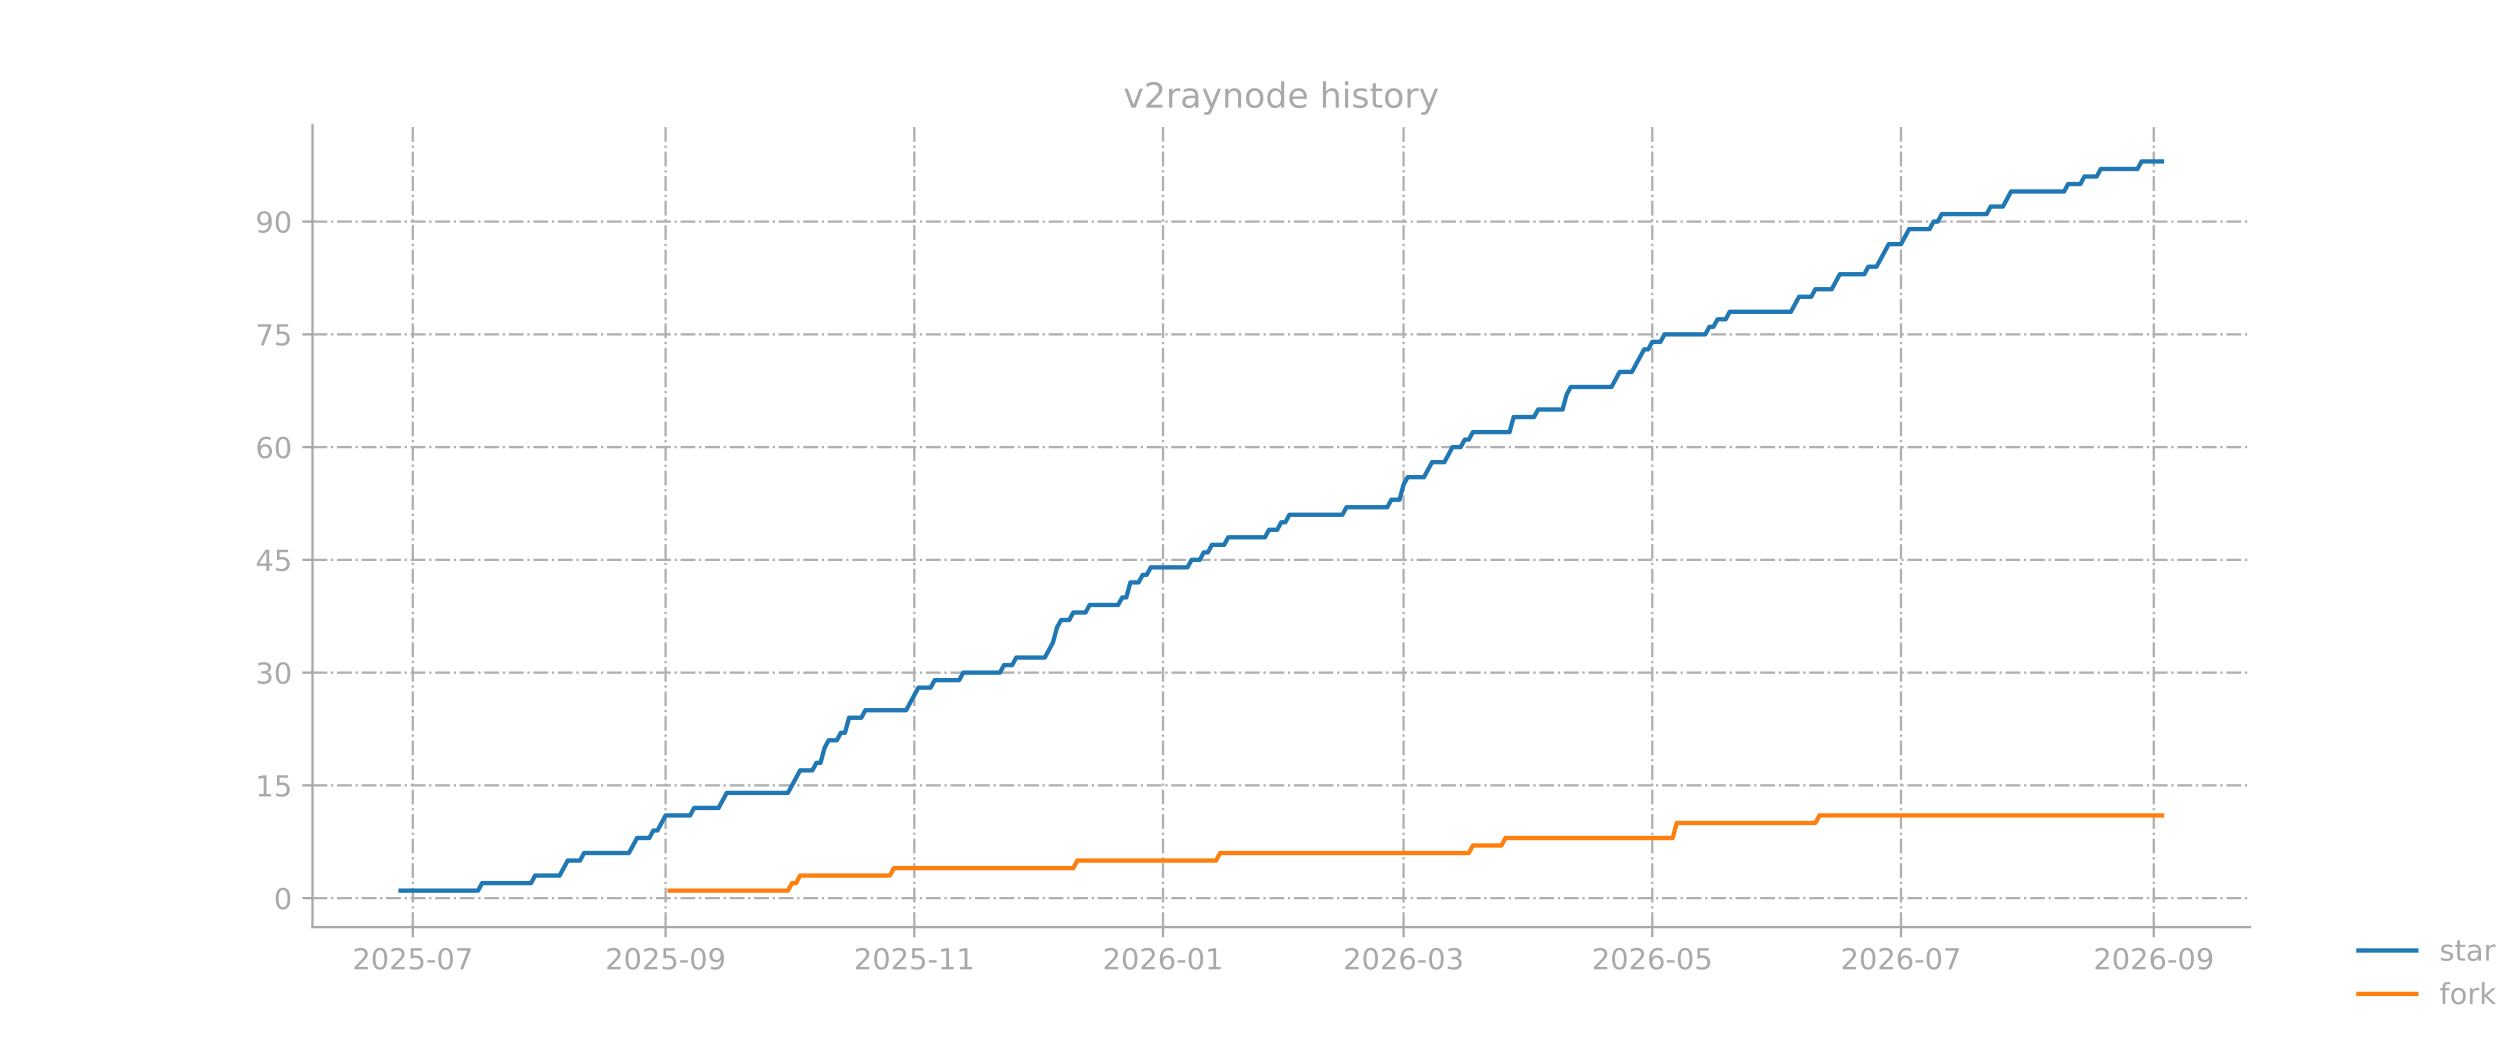
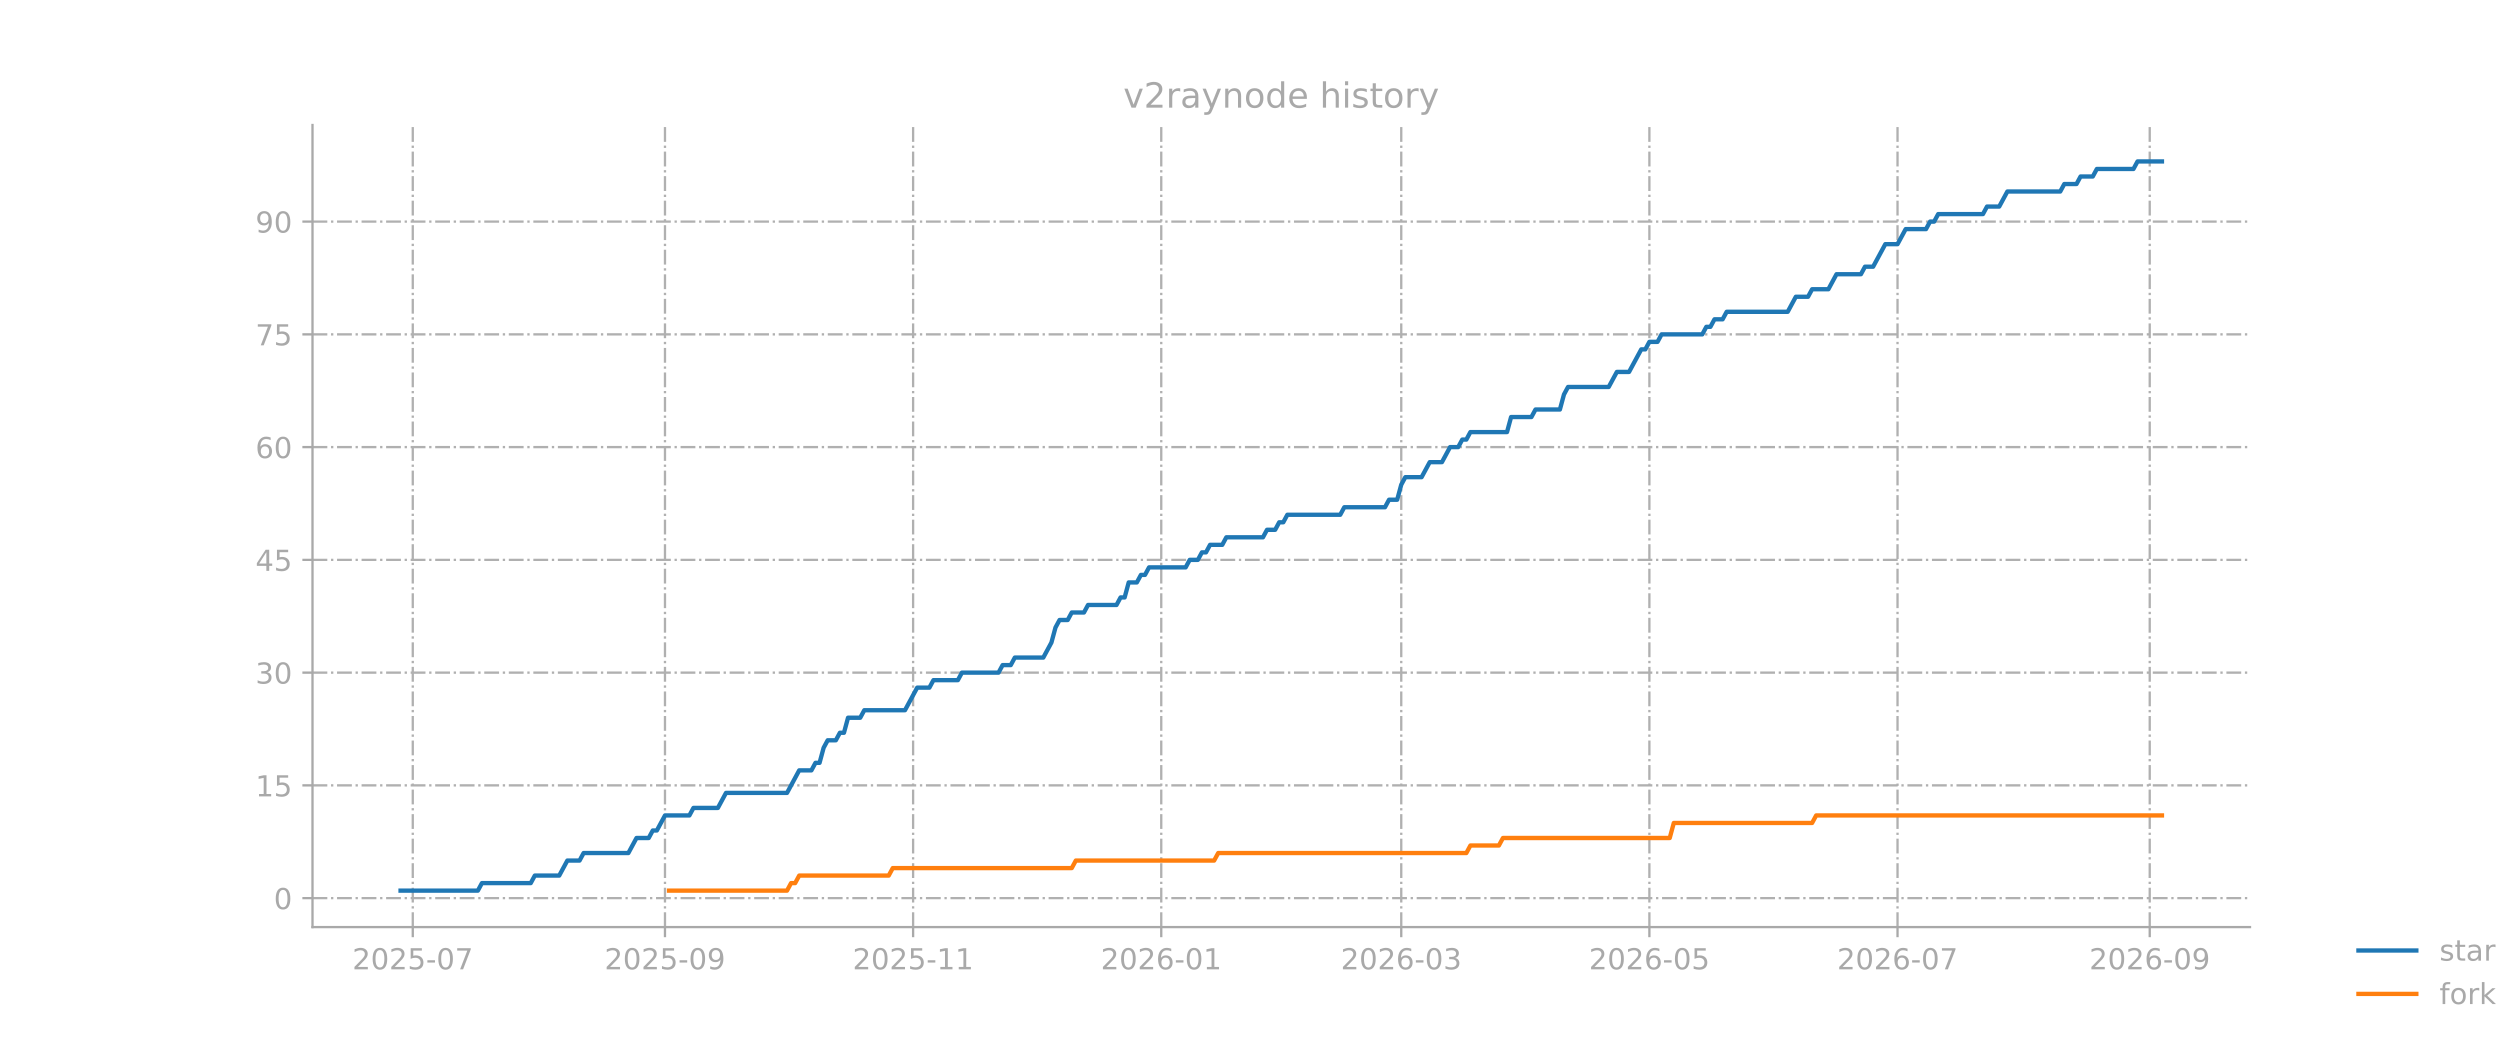
<svg xmlns="http://www.w3.org/2000/svg" xmlns:xlink="http://www.w3.org/1999/xlink" width="864pt" height="360pt" viewBox="0 0 864 360" version="1.1">
  <defs>
    <style type="text/css">*{stroke-linejoin: round; stroke-linecap: butt}</style>
  </defs>
  <g id="figure_1">
    <g id="patch_1">
      <path d="M 0 360  L 864 360  L 864 0  L 0 0  L 0 360  z " style="fill: none; opacity: 0" />
    </g>
    <g id="axes_1">
      <g id="patch_2">
        <path d="M 108 320.4  L 777.6 320.4  L 777.6 43.2  L 108 43.2  L 108 320.4  z " style="fill: none; opacity: 0" />
      </g>
      <g id="matplotlib.axis_1">
        <g id="xtick_1">
          <g id="line2d_1">
-             <path d="M 142.664 320.4  L 142.664 43.2  " clip-path="url(#p2cc0079e86)" style="fill: none; stroke-dasharray: 5.12,1.28,0.8,1.28; stroke-dashoffset: 0; stroke: #b0b0b0; stroke-width: 0.8" />
+             <path d="M 142.654 320.4  L 142.654 43.2  " clip-path="url(#pfc398fac11)" style="fill: none; stroke-dasharray: 5.12,1.28,0.8,1.28; stroke-dashoffset: 0; stroke: #b0b0b0; stroke-width: 0.8" />
          </g>
          <g id="line2d_2">
            <defs>
-               <path id="m8edca31c92" d="M 0 0  L 0 3.5  " style="stroke: #a9a9a9; stroke-width: 0.8" />
+               <path id="m923038d996" d="M 0 0  L 0 3.5  " style="stroke: #a9a9a9; stroke-width: 0.8" />
            </defs>
            <g>
-               <use xlink:href="#m8edca31c92" x="142.664" y="320.4" style="fill: #a9a9a9; stroke: #a9a9a9; stroke-width: 0.8" />
+               <use xlink:href="#m923038d996" x="142.654" y="320.4" style="fill: #a9a9a9; stroke: #a9a9a9; stroke-width: 0.8" />
            </g>
          </g>
          <g id="text_1">
-             <g style="fill: #a9a9a9" transform="translate(121.7722 334.9977) scale(0.1 -0.1)">
+             <g style="fill: #a9a9a9" transform="translate(121.7625 334.9977) scale(0.1 -0.1)">
              <defs>
                <path id="DejaVuSans-15" d="M 1228 531  L 3431 531  L 3431 0  L 469 0  L 469 531  Q 828 903 1448 1529  Q 2069 2156 2228 2338  Q 2531 2678 2651 2914  Q 2772 3150 2772 3378  Q 2772 3750 2511 3984  Q 2250 4219 1831 4219  Q 1534 4219 1204 4116  Q 875 4013 500 3803  L 500 4441  Q 881 4594 1212 4672  Q 1544 4750 1819 4750  Q 2544 4750 2975 4387  Q 3406 4025 3406 3419  Q 3406 3131 3298 2873  Q 3191 2616 2906 2266  Q 2828 2175 2409 1742  Q 1991 1309 1228 531  z " transform="scale(0.015625)" />
                <path id="DejaVuSans-13" d="M 2034 4250  Q 1547 4250 1301 3770  Q 1056 3291 1056 2328  Q 1056 1369 1301 889  Q 1547 409 2034 409  Q 2525 409 2770 889  Q 3016 1369 3016 2328  Q 3016 3291 2770 3770  Q 2525 4250 2034 4250  z M 2034 4750  Q 2819 4750 3233 4129  Q 3647 3509 3647 2328  Q 3647 1150 3233 529  Q 2819 -91 2034 -91  Q 1250 -91 836 529  Q 422 1150 422 2328  Q 422 3509 836 4129  Q 1250 4750 2034 4750  z " transform="scale(0.015625)" />
                <path id="DejaVuSans-18" d="M 691 4666  L 3169 4666  L 3169 4134  L 1269 4134  L 1269 2991  Q 1406 3038 1543 3061  Q 1681 3084 1819 3084  Q 2600 3084 3056 2656  Q 3513 2228 3513 1497  Q 3513 744 3044 326  Q 2575 -91 1722 -91  Q 1428 -91 1123 -41  Q 819 9 494 109  L 494 744  Q 775 591 1075 516  Q 1375 441 1709 441  Q 2250 441 2565 725  Q 2881 1009 2881 1497  Q 2881 1984 2565 2268  Q 2250 2553 1709 2553  Q 1456 2553 1204 2497  Q 953 2441 691 2322  L 691 4666  z " transform="scale(0.015625)" />
                <path id="DejaVuSans-10" d="M 313 2009  L 1997 2009  L 1997 1497  L 313 1497  L 313 2009  z " transform="scale(0.015625)" />
                <path id="DejaVuSans-1a" d="M 525 4666  L 3525 4666  L 3525 4397  L 1831 0  L 1172 0  L 2766 4134  L 525 4134  L 525 4666  z " transform="scale(0.015625)" />
              </defs>
              <use xlink:href="#DejaVuSans-15" />
              <use xlink:href="#DejaVuSans-13" transform="translate(63.625 0)" />
              <use xlink:href="#DejaVuSans-15" transform="translate(127.25 0)" />
              <use xlink:href="#DejaVuSans-18" transform="translate(190.875 0)" />
              <use xlink:href="#DejaVuSans-10" transform="translate(254.5 0)" />
              <use xlink:href="#DejaVuSans-13" transform="translate(290.5781 0)" />
              <use xlink:href="#DejaVuSans-1a" transform="translate(354.2031 0)" />
            </g>
          </g>
        </g>
        <g id="xtick_2">
          <g id="line2d_3">
-             <path d="M 230.027 320.4  L 230.027 43.2  " clip-path="url(#p2cc0079e86)" style="fill: none; stroke-dasharray: 5.12,1.28,0.8,1.28; stroke-dashoffset: 0; stroke: #b0b0b0; stroke-width: 0.8" />
+             <path d="M 229.816 320.4  L 229.816 43.2  " clip-path="url(#pfc398fac11)" style="fill: none; stroke-dasharray: 5.12,1.28,0.8,1.28; stroke-dashoffset: 0; stroke: #b0b0b0; stroke-width: 0.8" />
          </g>
          <g id="line2d_4">
            <g>
-               <use xlink:href="#m8edca31c92" x="230.027" y="320.4" style="fill: #a9a9a9; stroke: #a9a9a9; stroke-width: 0.8" />
+               <use xlink:href="#m923038d996" x="229.816" y="320.4" style="fill: #a9a9a9; stroke: #a9a9a9; stroke-width: 0.8" />
            </g>
          </g>
          <g id="text_2">
-             <g style="fill: #a9a9a9" transform="translate(209.1359 334.9977) scale(0.1 -0.1)">
+             <g style="fill: #a9a9a9" transform="translate(208.9243 334.9977) scale(0.1 -0.1)">
              <defs>
                <path id="DejaVuSans-1c" d="M 703 97  L 703 672  Q 941 559 1184 500  Q 1428 441 1663 441  Q 2288 441 2617 861  Q 2947 1281 2994 2138  Q 2813 1869 2534 1725  Q 2256 1581 1919 1581  Q 1219 1581 811 2004  Q 403 2428 403 3163  Q 403 3881 828 4315  Q 1253 4750 1959 4750  Q 2769 4750 3195 4129  Q 3622 3509 3622 2328  Q 3622 1225 3098 567  Q 2575 -91 1691 -91  Q 1453 -91 1209 -44  Q 966 3 703 97  z M 1959 2075  Q 2384 2075 2632 2365  Q 2881 2656 2881 3163  Q 2881 3666 2632 3958  Q 2384 4250 1959 4250  Q 1534 4250 1286 3958  Q 1038 3666 1038 3163  Q 1038 2656 1286 2365  Q 1534 2075 1959 2075  z " transform="scale(0.015625)" />
              </defs>
              <use xlink:href="#DejaVuSans-15" />
              <use xlink:href="#DejaVuSans-13" transform="translate(63.625 0)" />
              <use xlink:href="#DejaVuSans-15" transform="translate(127.25 0)" />
              <use xlink:href="#DejaVuSans-18" transform="translate(190.875 0)" />
              <use xlink:href="#DejaVuSans-10" transform="translate(254.5 0)" />
              <use xlink:href="#DejaVuSans-13" transform="translate(290.5781 0)" />
              <use xlink:href="#DejaVuSans-1c" transform="translate(354.2031 0)" />
            </g>
          </g>
        </g>
        <g id="xtick_3">
          <g id="line2d_5">
-             <path d="M 315.982 320.4  L 315.982 43.2  " clip-path="url(#p2cc0079e86)" style="fill: none; stroke-dasharray: 5.12,1.28,0.8,1.28; stroke-dashoffset: 0; stroke: #b0b0b0; stroke-width: 0.8" />
+             <path d="M 315.572 320.4  L 315.572 43.2  " clip-path="url(#pfc398fac11)" style="fill: none; stroke-dasharray: 5.12,1.28,0.8,1.28; stroke-dashoffset: 0; stroke: #b0b0b0; stroke-width: 0.8" />
          </g>
          <g id="line2d_6">
            <g>
-               <use xlink:href="#m8edca31c92" x="315.982" y="320.4" style="fill: #a9a9a9; stroke: #a9a9a9; stroke-width: 0.8" />
+               <use xlink:href="#m923038d996" x="315.572" y="320.4" style="fill: #a9a9a9; stroke: #a9a9a9; stroke-width: 0.8" />
            </g>
          </g>
          <g id="text_3">
-             <g style="fill: #a9a9a9" transform="translate(295.0904 334.9977) scale(0.1 -0.1)">
+             <g style="fill: #a9a9a9" transform="translate(294.6804 334.9977) scale(0.1 -0.1)">
              <defs>
                <path id="DejaVuSans-14" d="M 794 531  L 1825 531  L 1825 4091  L 703 3866  L 703 4441  L 1819 4666  L 2450 4666  L 2450 531  L 3481 531  L 3481 0  L 794 0  L 794 531  z " transform="scale(0.015625)" />
              </defs>
              <use xlink:href="#DejaVuSans-15" />
              <use xlink:href="#DejaVuSans-13" transform="translate(63.625 0)" />
              <use xlink:href="#DejaVuSans-15" transform="translate(127.25 0)" />
              <use xlink:href="#DejaVuSans-18" transform="translate(190.875 0)" />
              <use xlink:href="#DejaVuSans-10" transform="translate(254.5 0)" />
              <use xlink:href="#DejaVuSans-14" transform="translate(290.5781 0)" />
              <use xlink:href="#DejaVuSans-14" transform="translate(354.2031 0)" />
            </g>
          </g>
        </g>
        <g id="xtick_4">
          <g id="line2d_7">
-             <path d="M 401.936 320.4  L 401.936 43.2  " clip-path="url(#p2cc0079e86)" style="fill: none; stroke-dasharray: 5.12,1.28,0.8,1.28; stroke-dashoffset: 0; stroke: #b0b0b0; stroke-width: 0.8" />
+             <path d="M 401.328 320.4  L 401.328 43.2  " clip-path="url(#pfc398fac11)" style="fill: none; stroke-dasharray: 5.12,1.28,0.8,1.28; stroke-dashoffset: 0; stroke: #b0b0b0; stroke-width: 0.8" />
          </g>
          <g id="line2d_8">
            <g>
-               <use xlink:href="#m8edca31c92" x="401.936" y="320.4" style="fill: #a9a9a9; stroke: #a9a9a9; stroke-width: 0.8" />
+               <use xlink:href="#m923038d996" x="401.328" y="320.4" style="fill: #a9a9a9; stroke: #a9a9a9; stroke-width: 0.8" />
            </g>
          </g>
          <g id="text_4">
-             <g style="fill: #a9a9a9" transform="translate(381.045 334.9977) scale(0.1 -0.1)">
+             <g style="fill: #a9a9a9" transform="translate(380.4364 334.9977) scale(0.1 -0.1)">
              <defs>
                <path id="DejaVuSans-19" d="M 2113 2584  Q 1688 2584 1439 2293  Q 1191 2003 1191 1497  Q 1191 994 1439 701  Q 1688 409 2113 409  Q 2538 409 2786 701  Q 3034 994 3034 1497  Q 3034 2003 2786 2293  Q 2538 2584 2113 2584  z M 3366 4563  L 3366 3988  Q 3128 4100 2886 4159  Q 2644 4219 2406 4219  Q 1781 4219 1451 3797  Q 1122 3375 1075 2522  Q 1259 2794 1537 2939  Q 1816 3084 2150 3084  Q 2853 3084 3261 2657  Q 3669 2231 3669 1497  Q 3669 778 3244 343  Q 2819 -91 2113 -91  Q 1303 -91 875 529  Q 447 1150 447 2328  Q 447 3434 972 4092  Q 1497 4750 2381 4750  Q 2619 4750 2861 4703  Q 3103 4656 3366 4563  z " transform="scale(0.015625)" />
              </defs>
              <use xlink:href="#DejaVuSans-15" />
              <use xlink:href="#DejaVuSans-13" transform="translate(63.625 0)" />
              <use xlink:href="#DejaVuSans-15" transform="translate(127.25 0)" />
              <use xlink:href="#DejaVuSans-19" transform="translate(190.875 0)" />
              <use xlink:href="#DejaVuSans-10" transform="translate(254.5 0)" />
              <use xlink:href="#DejaVuSans-13" transform="translate(290.5781 0)" />
              <use xlink:href="#DejaVuSans-14" transform="translate(354.2031 0)" />
            </g>
          </g>
        </g>
        <g id="xtick_5">
          <g id="line2d_9">
-             <path d="M 485.073 320.4  L 485.073 43.2  " clip-path="url(#p2cc0079e86)" style="fill: none; stroke-dasharray: 5.12,1.28,0.8,1.28; stroke-dashoffset: 0; stroke: #b0b0b0; stroke-width: 0.8" />
+             <path d="M 484.272 320.4  L 484.272 43.2  " clip-path="url(#pfc398fac11)" style="fill: none; stroke-dasharray: 5.12,1.28,0.8,1.28; stroke-dashoffset: 0; stroke: #b0b0b0; stroke-width: 0.8" />
          </g>
          <g id="line2d_10">
            <g>
-               <use xlink:href="#m8edca31c92" x="485.073" y="320.4" style="fill: #a9a9a9; stroke: #a9a9a9; stroke-width: 0.8" />
+               <use xlink:href="#m923038d996" x="484.272" y="320.4" style="fill: #a9a9a9; stroke: #a9a9a9; stroke-width: 0.8" />
            </g>
          </g>
          <g id="text_5">
-             <g style="fill: #a9a9a9" transform="translate(464.1813 334.9977) scale(0.1 -0.1)">
+             <g style="fill: #a9a9a9" transform="translate(463.3808 334.9977) scale(0.1 -0.1)">
              <defs>
                <path id="DejaVuSans-16" d="M 2597 2516  Q 3050 2419 3304 2112  Q 3559 1806 3559 1356  Q 3559 666 3084 287  Q 2609 -91 1734 -91  Q 1441 -91 1130 -33  Q 819 25 488 141  L 488 750  Q 750 597 1062 519  Q 1375 441 1716 441  Q 2309 441 2620 675  Q 2931 909 2931 1356  Q 2931 1769 2642 2001  Q 2353 2234 1838 2234  L 1294 2234  L 1294 2753  L 1863 2753  Q 2328 2753 2575 2939  Q 2822 3125 2822 3475  Q 2822 3834 2567 4026  Q 2313 4219 1838 4219  Q 1578 4219 1281 4162  Q 984 4106 628 3988  L 628 4550  Q 988 4650 1302 4700  Q 1616 4750 1894 4750  Q 2613 4750 3031 4423  Q 3450 4097 3450 3541  Q 3450 3153 3228 2886  Q 3006 2619 2597 2516  z " transform="scale(0.015625)" />
              </defs>
              <use xlink:href="#DejaVuSans-15" />
              <use xlink:href="#DejaVuSans-13" transform="translate(63.625 0)" />
              <use xlink:href="#DejaVuSans-15" transform="translate(127.25 0)" />
              <use xlink:href="#DejaVuSans-19" transform="translate(190.875 0)" />
              <use xlink:href="#DejaVuSans-10" transform="translate(254.5 0)" />
              <use xlink:href="#DejaVuSans-13" transform="translate(290.5781 0)" />
              <use xlink:href="#DejaVuSans-16" transform="translate(354.2031 0)" />
            </g>
          </g>
        </g>
        <g id="xtick_6">
          <g id="line2d_11">
-             <path d="M 571.027 320.4  L 571.027 43.2  " clip-path="url(#p2cc0079e86)" style="fill: none; stroke-dasharray: 5.12,1.28,0.8,1.28; stroke-dashoffset: 0; stroke: #b0b0b0; stroke-width: 0.8" />
+             <path d="M 570.028 320.4  L 570.028 43.2  " clip-path="url(#pfc398fac11)" style="fill: none; stroke-dasharray: 5.12,1.28,0.8,1.28; stroke-dashoffset: 0; stroke: #b0b0b0; stroke-width: 0.8" />
          </g>
          <g id="line2d_12">
            <g>
-               <use xlink:href="#m8edca31c92" x="571.027" y="320.4" style="fill: #a9a9a9; stroke: #a9a9a9; stroke-width: 0.8" />
+               <use xlink:href="#m923038d996" x="570.028" y="320.4" style="fill: #a9a9a9; stroke: #a9a9a9; stroke-width: 0.8" />
            </g>
          </g>
          <g id="text_6">
-             <g style="fill: #a9a9a9" transform="translate(550.1359 334.9977) scale(0.1 -0.1)">
+             <g style="fill: #a9a9a9" transform="translate(549.1368 334.9977) scale(0.1 -0.1)">
              <use xlink:href="#DejaVuSans-15" />
              <use xlink:href="#DejaVuSans-13" transform="translate(63.625 0)" />
              <use xlink:href="#DejaVuSans-15" transform="translate(127.25 0)" />
              <use xlink:href="#DejaVuSans-19" transform="translate(190.875 0)" />
              <use xlink:href="#DejaVuSans-10" transform="translate(254.5 0)" />
              <use xlink:href="#DejaVuSans-13" transform="translate(290.5781 0)" />
              <use xlink:href="#DejaVuSans-18" transform="translate(354.2031 0)" />
            </g>
          </g>
        </g>
        <g id="xtick_7">
          <g id="line2d_13">
-             <path d="M 656.982 320.4  L 656.982 43.2  " clip-path="url(#p2cc0079e86)" style="fill: none; stroke-dasharray: 5.12,1.28,0.8,1.28; stroke-dashoffset: 0; stroke: #b0b0b0; stroke-width: 0.8" />
+             <path d="M 655.784 320.4  L 655.784 43.2  " clip-path="url(#pfc398fac11)" style="fill: none; stroke-dasharray: 5.12,1.28,0.8,1.28; stroke-dashoffset: 0; stroke: #b0b0b0; stroke-width: 0.8" />
          </g>
          <g id="line2d_14">
            <g>
-               <use xlink:href="#m8edca31c92" x="656.982" y="320.4" style="fill: #a9a9a9; stroke: #a9a9a9; stroke-width: 0.8" />
+               <use xlink:href="#m923038d996" x="655.784" y="320.4" style="fill: #a9a9a9; stroke: #a9a9a9; stroke-width: 0.8" />
            </g>
          </g>
          <g id="text_7">
-             <g style="fill: #a9a9a9" transform="translate(636.0904 334.9977) scale(0.1 -0.1)">
+             <g style="fill: #a9a9a9" transform="translate(634.8928 334.9977) scale(0.1 -0.1)">
              <use xlink:href="#DejaVuSans-15" />
              <use xlink:href="#DejaVuSans-13" transform="translate(63.625 0)" />
              <use xlink:href="#DejaVuSans-15" transform="translate(127.25 0)" />
              <use xlink:href="#DejaVuSans-19" transform="translate(190.875 0)" />
              <use xlink:href="#DejaVuSans-10" transform="translate(254.5 0)" />
              <use xlink:href="#DejaVuSans-13" transform="translate(290.5781 0)" />
              <use xlink:href="#DejaVuSans-1a" transform="translate(354.2031 0)" />
            </g>
          </g>
        </g>
        <g id="xtick_8">
          <g id="line2d_15">
-             <path d="M 744.345 320.4  L 744.345 43.2  " clip-path="url(#p2cc0079e86)" style="fill: none; stroke-dasharray: 5.12,1.28,0.8,1.28; stroke-dashoffset: 0; stroke: #b0b0b0; stroke-width: 0.8" />
+             <path d="M 742.946 320.4  L 742.946 43.2  " clip-path="url(#pfc398fac11)" style="fill: none; stroke-dasharray: 5.12,1.28,0.8,1.28; stroke-dashoffset: 0; stroke: #b0b0b0; stroke-width: 0.8" />
          </g>
          <g id="line2d_16">
            <g>
-               <use xlink:href="#m8edca31c92" x="744.345" y="320.4" style="fill: #a9a9a9; stroke: #a9a9a9; stroke-width: 0.8" />
+               <use xlink:href="#m923038d996" x="742.946" y="320.4" style="fill: #a9a9a9; stroke: #a9a9a9; stroke-width: 0.8" />
            </g>
          </g>
          <g id="text_8">
-             <g style="fill: #a9a9a9" transform="translate(723.454 334.9977) scale(0.1 -0.1)">
+             <g style="fill: #a9a9a9" transform="translate(722.0547 334.9977) scale(0.1 -0.1)">
              <use xlink:href="#DejaVuSans-15" />
              <use xlink:href="#DejaVuSans-13" transform="translate(63.625 0)" />
              <use xlink:href="#DejaVuSans-15" transform="translate(127.25 0)" />
              <use xlink:href="#DejaVuSans-19" transform="translate(190.875 0)" />
              <use xlink:href="#DejaVuSans-10" transform="translate(254.5 0)" />
              <use xlink:href="#DejaVuSans-13" transform="translate(290.5781 0)" />
              <use xlink:href="#DejaVuSans-1c" transform="translate(354.2031 0)" />
            </g>
          </g>
        </g>
      </g>
      <g id="matplotlib.axis_2">
        <g id="ytick_1">
          <g id="line2d_17">
-             <path d="M 108 310.398  L 777.6 310.398  " clip-path="url(#p2cc0079e86)" style="fill: none; stroke-dasharray: 5.12,1.28,0.8,1.28; stroke-dashoffset: 0; stroke: #b0b0b0; stroke-width: 0.8" />
+             <path d="M 108 310.398  L 777.6 310.398  " clip-path="url(#pfc398fac11)" style="fill: none; stroke-dasharray: 5.12,1.28,0.8,1.28; stroke-dashoffset: 0; stroke: #b0b0b0; stroke-width: 0.8" />
          </g>
          <g id="line2d_18">
            <defs>
-               <path id="md9133c451b" d="M 0 0  L -3.5 0  " style="stroke: #a9a9a9; stroke-width: 0.8" />
+               <path id="mdfbc416320" d="M 0 0  L -3.5 0  " style="stroke: #a9a9a9; stroke-width: 0.8" />
            </defs>
            <g>
-               <use xlink:href="#md9133c451b" x="108" y="310.398" style="fill: #a9a9a9; stroke: #a9a9a9; stroke-width: 0.8" />
+               <use xlink:href="#mdfbc416320" x="108" y="310.398" style="fill: #a9a9a9; stroke: #a9a9a9; stroke-width: 0.8" />
            </g>
          </g>
          <g id="text_9">
            <g style="fill: #a9a9a9" transform="translate(94.6375 314.1968) scale(0.1 -0.1)">
              <use xlink:href="#DejaVuSans-13" />
            </g>
          </g>
        </g>
        <g id="ytick_2">
          <g id="line2d_19">
-             <path d="M 108 271.429  L 777.6 271.429  " clip-path="url(#p2cc0079e86)" style="fill: none; stroke-dasharray: 5.12,1.28,0.8,1.28; stroke-dashoffset: 0; stroke: #b0b0b0; stroke-width: 0.8" />
+             <path d="M 108 271.429  L 777.6 271.429  " clip-path="url(#pfc398fac11)" style="fill: none; stroke-dasharray: 5.12,1.28,0.8,1.28; stroke-dashoffset: 0; stroke: #b0b0b0; stroke-width: 0.8" />
          </g>
          <g id="line2d_20">
            <g>
-               <use xlink:href="#md9133c451b" x="108" y="271.429" style="fill: #a9a9a9; stroke: #a9a9a9; stroke-width: 0.8" />
+               <use xlink:href="#mdfbc416320" x="108" y="271.429" style="fill: #a9a9a9; stroke: #a9a9a9; stroke-width: 0.8" />
            </g>
          </g>
          <g id="text_10">
            <g style="fill: #a9a9a9" transform="translate(88.275 275.2277) scale(0.1 -0.1)">
              <use xlink:href="#DejaVuSans-14" />
              <use xlink:href="#DejaVuSans-18" transform="translate(63.625 0)" />
            </g>
          </g>
        </g>
        <g id="ytick_3">
          <g id="line2d_21">
-             <path d="M 108 232.46  L 777.6 232.46  " clip-path="url(#p2cc0079e86)" style="fill: none; stroke-dasharray: 5.12,1.28,0.8,1.28; stroke-dashoffset: 0; stroke: #b0b0b0; stroke-width: 0.8" />
+             <path d="M 108 232.46  L 777.6 232.46  " clip-path="url(#pfc398fac11)" style="fill: none; stroke-dasharray: 5.12,1.28,0.8,1.28; stroke-dashoffset: 0; stroke: #b0b0b0; stroke-width: 0.8" />
          </g>
          <g id="line2d_22">
            <g>
-               <use xlink:href="#md9133c451b" x="108" y="232.46" style="fill: #a9a9a9; stroke: #a9a9a9; stroke-width: 0.8" />
+               <use xlink:href="#mdfbc416320" x="108" y="232.46" style="fill: #a9a9a9; stroke: #a9a9a9; stroke-width: 0.8" />
            </g>
          </g>
          <g id="text_11">
            <g style="fill: #a9a9a9" transform="translate(88.275 236.2586) scale(0.1 -0.1)">
              <use xlink:href="#DejaVuSans-16" />
              <use xlink:href="#DejaVuSans-13" transform="translate(63.625 0)" />
            </g>
          </g>
        </g>
        <g id="ytick_4">
          <g id="line2d_23">
-             <path d="M 108 193.491  L 777.6 193.491  " clip-path="url(#p2cc0079e86)" style="fill: none; stroke-dasharray: 5.12,1.28,0.8,1.28; stroke-dashoffset: 0; stroke: #b0b0b0; stroke-width: 0.8" />
+             <path d="M 108 193.491  L 777.6 193.491  " clip-path="url(#pfc398fac11)" style="fill: none; stroke-dasharray: 5.12,1.28,0.8,1.28; stroke-dashoffset: 0; stroke: #b0b0b0; stroke-width: 0.8" />
          </g>
          <g id="line2d_24">
            <g>
-               <use xlink:href="#md9133c451b" x="108" y="193.491" style="fill: #a9a9a9; stroke: #a9a9a9; stroke-width: 0.8" />
+               <use xlink:href="#mdfbc416320" x="108" y="193.491" style="fill: #a9a9a9; stroke: #a9a9a9; stroke-width: 0.8" />
            </g>
          </g>
          <g id="text_12">
            <g style="fill: #a9a9a9" transform="translate(88.275 197.2895) scale(0.1 -0.1)">
              <defs>
                <path id="DejaVuSans-17" d="M 2419 4116  L 825 1625  L 2419 1625  L 2419 4116  z M 2253 4666  L 3047 4666  L 3047 1625  L 3713 1625  L 3713 1100  L 3047 1100  L 3047 0  L 2419 0  L 2419 1100  L 313 1100  L 313 1709  L 2253 4666  z " transform="scale(0.015625)" />
              </defs>
              <use xlink:href="#DejaVuSans-17" />
              <use xlink:href="#DejaVuSans-18" transform="translate(63.625 0)" />
            </g>
          </g>
        </g>
        <g id="ytick_5">
          <g id="line2d_25">
-             <path d="M 108 154.522  L 777.6 154.522  " clip-path="url(#p2cc0079e86)" style="fill: none; stroke-dasharray: 5.12,1.28,0.8,1.28; stroke-dashoffset: 0; stroke: #b0b0b0; stroke-width: 0.8" />
+             <path d="M 108 154.522  L 777.6 154.522  " clip-path="url(#pfc398fac11)" style="fill: none; stroke-dasharray: 5.12,1.28,0.8,1.28; stroke-dashoffset: 0; stroke: #b0b0b0; stroke-width: 0.8" />
          </g>
          <g id="line2d_26">
            <g>
-               <use xlink:href="#md9133c451b" x="108" y="154.522" style="fill: #a9a9a9; stroke: #a9a9a9; stroke-width: 0.8" />
+               <use xlink:href="#mdfbc416320" x="108" y="154.522" style="fill: #a9a9a9; stroke: #a9a9a9; stroke-width: 0.8" />
            </g>
          </g>
          <g id="text_13">
            <g style="fill: #a9a9a9" transform="translate(88.275 158.3205) scale(0.1 -0.1)">
              <use xlink:href="#DejaVuSans-19" />
              <use xlink:href="#DejaVuSans-13" transform="translate(63.625 0)" />
            </g>
          </g>
        </g>
        <g id="ytick_6">
          <g id="line2d_27">
-             <path d="M 108 115.553  L 777.6 115.553  " clip-path="url(#p2cc0079e86)" style="fill: none; stroke-dasharray: 5.12,1.28,0.8,1.28; stroke-dashoffset: 0; stroke: #b0b0b0; stroke-width: 0.8" />
+             <path d="M 108 115.553  L 777.6 115.553  " clip-path="url(#pfc398fac11)" style="fill: none; stroke-dasharray: 5.12,1.28,0.8,1.28; stroke-dashoffset: 0; stroke: #b0b0b0; stroke-width: 0.8" />
          </g>
          <g id="line2d_28">
            <g>
-               <use xlink:href="#md9133c451b" x="108" y="115.553" style="fill: #a9a9a9; stroke: #a9a9a9; stroke-width: 0.8" />
+               <use xlink:href="#mdfbc416320" x="108" y="115.553" style="fill: #a9a9a9; stroke: #a9a9a9; stroke-width: 0.8" />
            </g>
          </g>
          <g id="text_14">
            <g style="fill: #a9a9a9" transform="translate(88.275 119.3514) scale(0.1 -0.1)">
              <use xlink:href="#DejaVuSans-1a" />
              <use xlink:href="#DejaVuSans-18" transform="translate(63.625 0)" />
            </g>
          </g>
        </g>
        <g id="ytick_7">
          <g id="line2d_29">
-             <path d="M 108 76.584  L 777.6 76.584  " clip-path="url(#p2cc0079e86)" style="fill: none; stroke-dasharray: 5.12,1.28,0.8,1.28; stroke-dashoffset: 0; stroke: #b0b0b0; stroke-width: 0.8" />
+             <path d="M 108 76.584  L 777.6 76.584  " clip-path="url(#pfc398fac11)" style="fill: none; stroke-dasharray: 5.12,1.28,0.8,1.28; stroke-dashoffset: 0; stroke: #b0b0b0; stroke-width: 0.8" />
          </g>
          <g id="line2d_30">
            <g>
-               <use xlink:href="#md9133c451b" x="108" y="76.584" style="fill: #a9a9a9; stroke: #a9a9a9; stroke-width: 0.8" />
+               <use xlink:href="#mdfbc416320" x="108" y="76.584" style="fill: #a9a9a9; stroke: #a9a9a9; stroke-width: 0.8" />
            </g>
          </g>
          <g id="text_15">
            <g style="fill: #a9a9a9" transform="translate(88.275 80.38233) scale(0.1 -0.1)">
              <use xlink:href="#DejaVuSans-1c" />
              <use xlink:href="#DejaVuSans-13" transform="translate(63.625 0)" />
            </g>
          </g>
        </g>
      </g>
      <g id="line2d_31">
-         <path d="M 138.436 307.8  L 165.209 307.8  L 166.618 305.202  L 183.527 305.202  L 184.936 302.604  L 193.391 302.604  L 196.209 297.408  L 200.436 297.408  L 201.845 294.81  L 217.345 294.81  L 220.164 289.614  L 224.391 289.614  L 225.8 287.016  L 227.209 287.016  L 230.027 281.821  L 238.482 281.821  L 239.891 279.223  L 248.345 279.223  L 251.164 274.027  L 272.3 274.027  L 276.527 266.233  L 280.755 266.233  L 282.164 263.635  L 283.573 263.635  L 284.982 258.439  L 286.391 255.841  L 289.209 255.841  L 290.618 253.243  L 292.027 253.243  L 293.436 248.047  L 297.664 248.047  L 299.073 245.449  L 313.164 245.449  L 317.391 237.656  L 321.618 237.656  L 323.027 235.058  L 331.482 235.058  L 332.891 232.46  L 345.573 232.46  L 346.982 229.862  L 349.8 229.862  L 351.209 227.264  L 361.073 227.264  L 363.891 222.068  L 365.3 216.872  L 366.709 214.274  L 369.527 214.274  L 370.936 211.676  L 375.164 211.676  L 376.573 209.078  L 386.436 209.078  L 387.845 206.48  L 389.255 206.48  L 390.664 201.285  L 393.482 201.285  L 394.891 198.687  L 396.3 198.687  L 397.709 196.089  L 410.391 196.089  L 411.8 193.491  L 414.618 193.491  L 416.027 190.893  L 417.436 190.893  L 418.845 188.295  L 423.073 188.295  L 424.482 185.697  L 437.164 185.697  L 438.573 183.099  L 441.391 183.099  L 442.8 180.501  L 444.209 180.501  L 445.618 177.903  L 463.936 177.903  L 465.345 175.305  L 479.436 175.305  L 480.845 172.707  L 483.664 172.707  L 485.073 167.511  L 486.482 164.913  L 492.118 164.913  L 494.936 159.718  L 499.164 159.718  L 501.982 154.522  L 504.8 154.522  L 506.209 151.924  L 507.618 151.924  L 509.027 149.326  L 521.709 149.326  L 523.118 144.13  L 530.164 144.13  L 531.573 141.532  L 540.027 141.532  L 541.436 136.336  L 542.845 133.738  L 556.936 133.738  L 559.755 128.542  L 563.982 128.542  L 568.209 120.748  L 569.618 120.748  L 571.027 118.151  L 573.845 118.151  L 575.255 115.553  L 589.345 115.553  L 590.755 112.955  L 592.164 112.955  L 593.573 110.357  L 596.391 110.357  L 597.8 107.759  L 618.936 107.759  L 621.755 102.563  L 625.982 102.563  L 627.391 99.965  L 633.027 99.965  L 635.845 94.769  L 644.3 94.769  L 645.709 92.171  L 648.527 92.171  L 652.755 84.377  L 656.982 84.377  L 659.8 79.181  L 666.845 79.181  L 668.255 76.584  L 669.664 76.584  L 671.073 73.986  L 686.573 73.986  L 687.982 71.388  L 692.209 71.388  L 695.027 66.192  L 713.345 66.192  L 714.755 63.594  L 718.982 63.594  L 720.391 60.996  L 724.618 60.996  L 726.027 58.398  L 738.709 58.398  L 740.118 55.8  L 747.164 55.8  L 747.164 55.8  " clip-path="url(#p2cc0079e86)" style="fill: none; stroke: #1f77b4; stroke-width: 1.5; stroke-linecap: square" />
+         <path d="M 138.436 307.8  L 165.147 307.8  L 166.553 305.202  L 183.423 305.202  L 184.829 302.604  L 193.264 302.604  L 196.076 297.408  L 200.293 297.408  L 201.699 294.81  L 217.163 294.81  L 219.975 289.614  L 224.192 289.614  L 225.598 287.016  L 227.004 287.016  L 229.816 281.821  L 238.251 281.821  L 239.657 279.223  L 248.092 279.223  L 250.903 274.027  L 271.991 274.027  L 276.208 266.233  L 280.426 266.233  L 281.832 263.635  L 283.238 263.635  L 284.643 258.439  L 286.049 255.841  L 288.861 255.841  L 290.267 253.243  L 291.673 253.243  L 293.078 248.047  L 297.296 248.047  L 298.702 245.449  L 312.76 245.449  L 316.978 237.656  L 321.195 237.656  L 322.601 235.058  L 331.036 235.058  L 332.442 232.46  L 345.094 232.46  L 346.5 229.862  L 349.312 229.862  L 350.718 227.264  L 360.559 227.264  L 363.37 222.068  L 364.776 216.872  L 366.182 214.274  L 368.994 214.274  L 370.399 211.676  L 374.617 211.676  L 376.023 209.078  L 385.864 209.078  L 387.269 206.48  L 388.675 206.48  L 390.081 201.285  L 392.893 201.285  L 394.299 198.687  L 395.704 198.687  L 397.11 196.089  L 409.763 196.089  L 411.169 193.491  L 413.98 193.491  L 415.386 190.893  L 416.792 190.893  L 418.198 188.295  L 422.415 188.295  L 423.821 185.697  L 436.474 185.697  L 437.88 183.099  L 440.691 183.099  L 442.097 180.501  L 443.503 180.501  L 444.909 177.903  L 463.185 177.903  L 464.59 175.305  L 478.649 175.305  L 480.055 172.707  L 482.866 172.707  L 484.272 167.511  L 485.678 164.913  L 491.301 164.913  L 494.113 159.718  L 498.331 159.718  L 501.142 154.522  L 503.954 154.522  L 505.36 151.924  L 506.766 151.924  L 508.171 149.326  L 520.824 149.326  L 522.23 144.13  L 529.259 144.13  L 530.665 141.532  L 539.1 141.532  L 540.506 136.336  L 541.911 133.738  L 555.97 133.738  L 558.782 128.542  L 562.999 128.542  L 567.217 120.748  L 568.622 120.748  L 570.028 118.151  L 572.84 118.151  L 574.246 115.553  L 588.304 115.553  L 589.71 112.955  L 591.116 112.955  L 592.522 110.357  L 595.333 110.357  L 596.739 107.759  L 617.827 107.759  L 620.638 102.563  L 624.856 102.563  L 626.262 99.965  L 631.885 99.965  L 634.697 94.769  L 643.132 94.769  L 644.538 92.171  L 647.349 92.171  L 651.567 84.377  L 655.784 84.377  L 658.596 79.181  L 665.625 79.181  L 667.031 76.584  L 668.437 76.584  L 669.843 73.986  L 685.307 73.986  L 686.713 71.388  L 690.93 71.388  L 693.742 66.192  L 712.018 66.192  L 713.424 63.594  L 717.641 63.594  L 719.047 60.996  L 723.264 60.996  L 724.67 58.398  L 737.323 58.398  L 738.729 55.8  L 747.164 55.8  L 747.164 55.8  " clip-path="url(#pfc398fac11)" style="fill: none; stroke: #1f77b4; stroke-width: 1.5; stroke-linecap: square" />
      </g>
      <g id="line2d_32">
-         <path d="M 231.436 307.8  L 272.3 307.8  L 273.709 305.202  L 275.118 305.202  L 276.527 302.604  L 307.527 302.604  L 308.936 300.006  L 370.936 300.006  L 372.345 297.408  L 420.255 297.408  L 421.664 294.81  L 507.618 294.81  L 509.027 292.212  L 518.891 292.212  L 520.3 289.614  L 578.073 289.614  L 579.482 284.419  L 627.391 284.419  L 628.8 281.821  L 747.164 281.821  L 747.164 281.821  " clip-path="url(#p2cc0079e86)" style="fill: none; stroke: #ff7f0e; stroke-width: 1.5; stroke-linecap: square" />
+         <path d="M 231.222 307.8  L 271.991 307.8  L 273.397 305.202  L 274.803 305.202  L 276.208 302.604  L 307.137 302.604  L 308.543 300.006  L 370.399 300.006  L 371.805 297.408  L 419.604 297.408  L 421.01 294.81  L 506.766 294.81  L 508.171 292.212  L 518.012 292.212  L 519.418 289.614  L 577.057 289.614  L 578.463 284.419  L 626.262 284.419  L 627.668 281.821  L 747.164 281.821  L 747.164 281.821  " clip-path="url(#pfc398fac11)" style="fill: none; stroke: #ff7f0e; stroke-width: 1.5; stroke-linecap: square" />
      </g>
      <g id="patch_3">
        <path d="M 108 320.4  L 108 43.2  " style="fill: none; stroke: #a9a9a9; stroke-width: 0.8; stroke-linejoin: miter; stroke-linecap: square" />
      </g>
      <g id="patch_4">
        <path d="M 777.6 320.4  L 777.6 43.2  " style="fill: none" />
      </g>
      <g id="patch_5">
        <path d="M 108 320.4  L 777.6 320.4  " style="fill: none; stroke: #a9a9a9; stroke-width: 0.8; stroke-linejoin: miter; stroke-linecap: square" />
      </g>
      <g id="patch_6">
        <path d="M 108 43.2  L 777.6 43.2  " style="fill: none" />
      </g>
      <g id="text_16">
        <g style="fill: #a9a9a9" transform="translate(388.2188 37.2) scale(0.12 -0.12)">
          <defs>
            <path id="DejaVuSans-59" d="M 191 3500  L 800 3500  L 1894 563  L 2988 3500  L 3597 3500  L 2284 0  L 1503 0  L 191 3500  z " transform="scale(0.015625)" />
            <path id="DejaVuSans-55" d="M 2631 2963  Q 2534 3019 2420 3045  Q 2306 3072 2169 3072  Q 1681 3072 1420 2755  Q 1159 2438 1159 1844  L 1159 0  L 581 0  L 581 3500  L 1159 3500  L 1159 2956  Q 1341 3275 1631 3429  Q 1922 3584 2338 3584  Q 2397 3584 2469 3576  Q 2541 3569 2628 3553  L 2631 2963  z " transform="scale(0.015625)" />
            <path id="DejaVuSans-44" d="M 2194 1759  Q 1497 1759 1228 1600  Q 959 1441 959 1056  Q 959 750 1161 570  Q 1363 391 1709 391  Q 2188 391 2477 730  Q 2766 1069 2766 1631  L 2766 1759  L 2194 1759  z M 3341 1997  L 3341 0  L 2766 0  L 2766 531  Q 2569 213 2275 61  Q 1981 -91 1556 -91  Q 1019 -91 701 211  Q 384 513 384 1019  Q 384 1609 779 1909  Q 1175 2209 1959 2209  L 2766 2209  L 2766 2266  Q 2766 2663 2505 2880  Q 2244 3097 1772 3097  Q 1472 3097 1187 3025  Q 903 2953 641 2809  L 641 3341  Q 956 3463 1253 3523  Q 1550 3584 1831 3584  Q 2591 3584 2966 3190  Q 3341 2797 3341 1997  z " transform="scale(0.015625)" />
            <path id="DejaVuSans-5c" d="M 2059 -325  Q 1816 -950 1584 -1140  Q 1353 -1331 966 -1331  L 506 -1331  L 506 -850  L 844 -850  Q 1081 -850 1212 -737  Q 1344 -625 1503 -206  L 1606 56  L 191 3500  L 800 3500  L 1894 763  L 2988 3500  L 3597 3500  L 2059 -325  z " transform="scale(0.015625)" />
            <path id="DejaVuSans-51" d="M 3513 2113  L 3513 0  L 2938 0  L 2938 2094  Q 2938 2591 2744 2837  Q 2550 3084 2163 3084  Q 1697 3084 1428 2787  Q 1159 2491 1159 1978  L 1159 0  L 581 0  L 581 3500  L 1159 3500  L 1159 2956  Q 1366 3272 1645 3428  Q 1925 3584 2291 3584  Q 2894 3584 3203 3211  Q 3513 2838 3513 2113  z " transform="scale(0.015625)" />
            <path id="DejaVuSans-52" d="M 1959 3097  Q 1497 3097 1228 2736  Q 959 2375 959 1747  Q 959 1119 1226 758  Q 1494 397 1959 397  Q 2419 397 2687 759  Q 2956 1122 2956 1747  Q 2956 2369 2687 2733  Q 2419 3097 1959 3097  z M 1959 3584  Q 2709 3584 3137 3096  Q 3566 2609 3566 1747  Q 3566 888 3137 398  Q 2709 -91 1959 -91  Q 1206 -91 779 398  Q 353 888 353 1747  Q 353 2609 779 3096  Q 1206 3584 1959 3584  z " transform="scale(0.015625)" />
            <path id="DejaVuSans-47" d="M 2906 2969  L 2906 4863  L 3481 4863  L 3481 0  L 2906 0  L 2906 525  Q 2725 213 2448 61  Q 2172 -91 1784 -91  Q 1150 -91 751 415  Q 353 922 353 1747  Q 353 2572 751 3078  Q 1150 3584 1784 3584  Q 2172 3584 2448 3432  Q 2725 3281 2906 2969  z M 947 1747  Q 947 1113 1208 752  Q 1469 391 1925 391  Q 2381 391 2643 752  Q 2906 1113 2906 1747  Q 2906 2381 2643 2742  Q 2381 3103 1925 3103  Q 1469 3103 1208 2742  Q 947 2381 947 1747  z " transform="scale(0.015625)" />
            <path id="DejaVuSans-48" d="M 3597 1894  L 3597 1613  L 953 1613  Q 991 1019 1311 708  Q 1631 397 2203 397  Q 2534 397 2845 478  Q 3156 559 3463 722  L 3463 178  Q 3153 47 2828 -22  Q 2503 -91 2169 -91  Q 1331 -91 842 396  Q 353 884 353 1716  Q 353 2575 817 3079  Q 1281 3584 2069 3584  Q 2775 3584 3186 3129  Q 3597 2675 3597 1894  z M 3022 2063  Q 3016 2534 2758 2815  Q 2500 3097 2075 3097  Q 1594 3097 1305 2825  Q 1016 2553 972 2059  L 3022 2063  z " transform="scale(0.015625)" />
            <path id="DejaVuSans-3" transform="scale(0.015625)" />
            <path id="DejaVuSans-4b" d="M 3513 2113  L 3513 0  L 2938 0  L 2938 2094  Q 2938 2591 2744 2837  Q 2550 3084 2163 3084  Q 1697 3084 1428 2787  Q 1159 2491 1159 1978  L 1159 0  L 581 0  L 581 4863  L 1159 4863  L 1159 2956  Q 1366 3272 1645 3428  Q 1925 3584 2291 3584  Q 2894 3584 3203 3211  Q 3513 2838 3513 2113  z " transform="scale(0.015625)" />
            <path id="DejaVuSans-4c" d="M 603 3500  L 1178 3500  L 1178 0  L 603 0  L 603 3500  z M 603 4863  L 1178 4863  L 1178 4134  L 603 4134  L 603 4863  z " transform="scale(0.015625)" />
            <path id="DejaVuSans-56" d="M 2834 3397  L 2834 2853  Q 2591 2978 2328 3040  Q 2066 3103 1784 3103  Q 1356 3103 1142 2972  Q 928 2841 928 2578  Q 928 2378 1081 2264  Q 1234 2150 1697 2047  L 1894 2003  Q 2506 1872 2764 1633  Q 3022 1394 3022 966  Q 3022 478 2636 193  Q 2250 -91 1575 -91  Q 1294 -91 989 -36  Q 684 19 347 128  L 347 722  Q 666 556 975 473  Q 1284 391 1588 391  Q 1994 391 2212 530  Q 2431 669 2431 922  Q 2431 1156 2273 1281  Q 2116 1406 1581 1522  L 1381 1569  Q 847 1681 609 1914  Q 372 2147 372 2553  Q 372 3047 722 3315  Q 1072 3584 1716 3584  Q 2034 3584 2315 3537  Q 2597 3491 2834 3397  z " transform="scale(0.015625)" />
            <path id="DejaVuSans-57" d="M 1172 4494  L 1172 3500  L 2356 3500  L 2356 3053  L 1172 3053  L 1172 1153  Q 1172 725 1289 603  Q 1406 481 1766 481  L 2356 481  L 2356 0  L 1766 0  Q 1100 0 847 248  Q 594 497 594 1153  L 594 3053  L 172 3053  L 172 3500  L 594 3500  L 594 4494  L 1172 4494  z " transform="scale(0.015625)" />
          </defs>
          <use xlink:href="#DejaVuSans-59" />
          <use xlink:href="#DejaVuSans-15" transform="translate(59.1875 0)" />
          <use xlink:href="#DejaVuSans-55" transform="translate(122.8125 0)" />
          <use xlink:href="#DejaVuSans-44" transform="translate(163.9219 0)" />
          <use xlink:href="#DejaVuSans-5c" transform="translate(225.2031 0)" />
          <use xlink:href="#DejaVuSans-51" transform="translate(284.3906 0)" />
          <use xlink:href="#DejaVuSans-52" transform="translate(347.7656 0)" />
          <use xlink:href="#DejaVuSans-47" transform="translate(408.9531 0)" />
          <use xlink:href="#DejaVuSans-48" transform="translate(472.4375 0)" />
          <use xlink:href="#DejaVuSans-3" transform="translate(533.9688 0)" />
          <use xlink:href="#DejaVuSans-4b" transform="translate(565.75 0)" />
          <use xlink:href="#DejaVuSans-4c" transform="translate(629.125 0)" />
          <use xlink:href="#DejaVuSans-56" transform="translate(656.9062 0)" />
          <use xlink:href="#DejaVuSans-57" transform="translate(709 0)" />
          <use xlink:href="#DejaVuSans-52" transform="translate(748.2031 0)" />
          <use xlink:href="#DejaVuSans-55" transform="translate(809.3906 0)" />
          <use xlink:href="#DejaVuSans-5c" transform="translate(850.5 0)" />
        </g>
      </g>
      <g id="legend_1">
        <g id="line2d_33">
          <path d="M 815.08 328.498  L 825.08 328.498  L 835.08 328.498  " style="fill: none; stroke: #1f77b4; stroke-width: 1.5; stroke-linecap: square" />
        </g>
        <g id="text_17">
          <g style="fill: #a9a9a9" transform="translate(843.08 331.9984) scale(0.1 -0.1)">
            <use xlink:href="#DejaVuSans-56" />
            <use xlink:href="#DejaVuSans-57" transform="translate(52.09375 0)" />
            <use xlink:href="#DejaVuSans-44" transform="translate(91.29688 0)" />
            <use xlink:href="#DejaVuSans-55" transform="translate(152.5781 0)" />
          </g>
        </g>
        <g id="line2d_34">
          <path d="M 815.08 343.499  L 825.08 343.499  L 835.08 343.499  " style="fill: none; stroke: #ff7f0e; stroke-width: 1.5; stroke-linecap: square" />
        </g>
        <g id="text_18">
          <g style="fill: #a9a9a9" transform="translate(843.08 346.9992) scale(0.1 -0.1)">
            <defs>
              <path id="DejaVuSans-49" d="M 2375 4863  L 2375 4384  L 1825 4384  Q 1516 4384 1395 4259  Q 1275 4134 1275 3809  L 1275 3500  L 2222 3500  L 2222 3053  L 1275 3053  L 1275 0  L 697 0  L 697 3053  L 147 3053  L 147 3500  L 697 3500  L 697 3744  Q 697 4328 969 4595  Q 1241 4863 1831 4863  L 2375 4863  z " transform="scale(0.015625)" />
              <path id="DejaVuSans-4e" d="M 581 4863  L 1159 4863  L 1159 1991  L 2875 3500  L 3609 3500  L 1753 1863  L 3688 0  L 2938 0  L 1159 1709  L 1159 0  L 581 0  L 581 4863  z " transform="scale(0.015625)" />
            </defs>
            <use xlink:href="#DejaVuSans-49" />
            <use xlink:href="#DejaVuSans-52" transform="translate(35.20312 0)" />
            <use xlink:href="#DejaVuSans-55" transform="translate(96.39062 0)" />
            <use xlink:href="#DejaVuSans-4e" transform="translate(137.5 0)" />
          </g>
        </g>
      </g>
    </g>
  </g>
  <defs>
-     <clipPath id="p2cc0079e86">
+     <clipPath id="pfc398fac11">
      <rect x="108" y="43.2" width="669.6" height="277.2" />
    </clipPath>
  </defs>
</svg>
